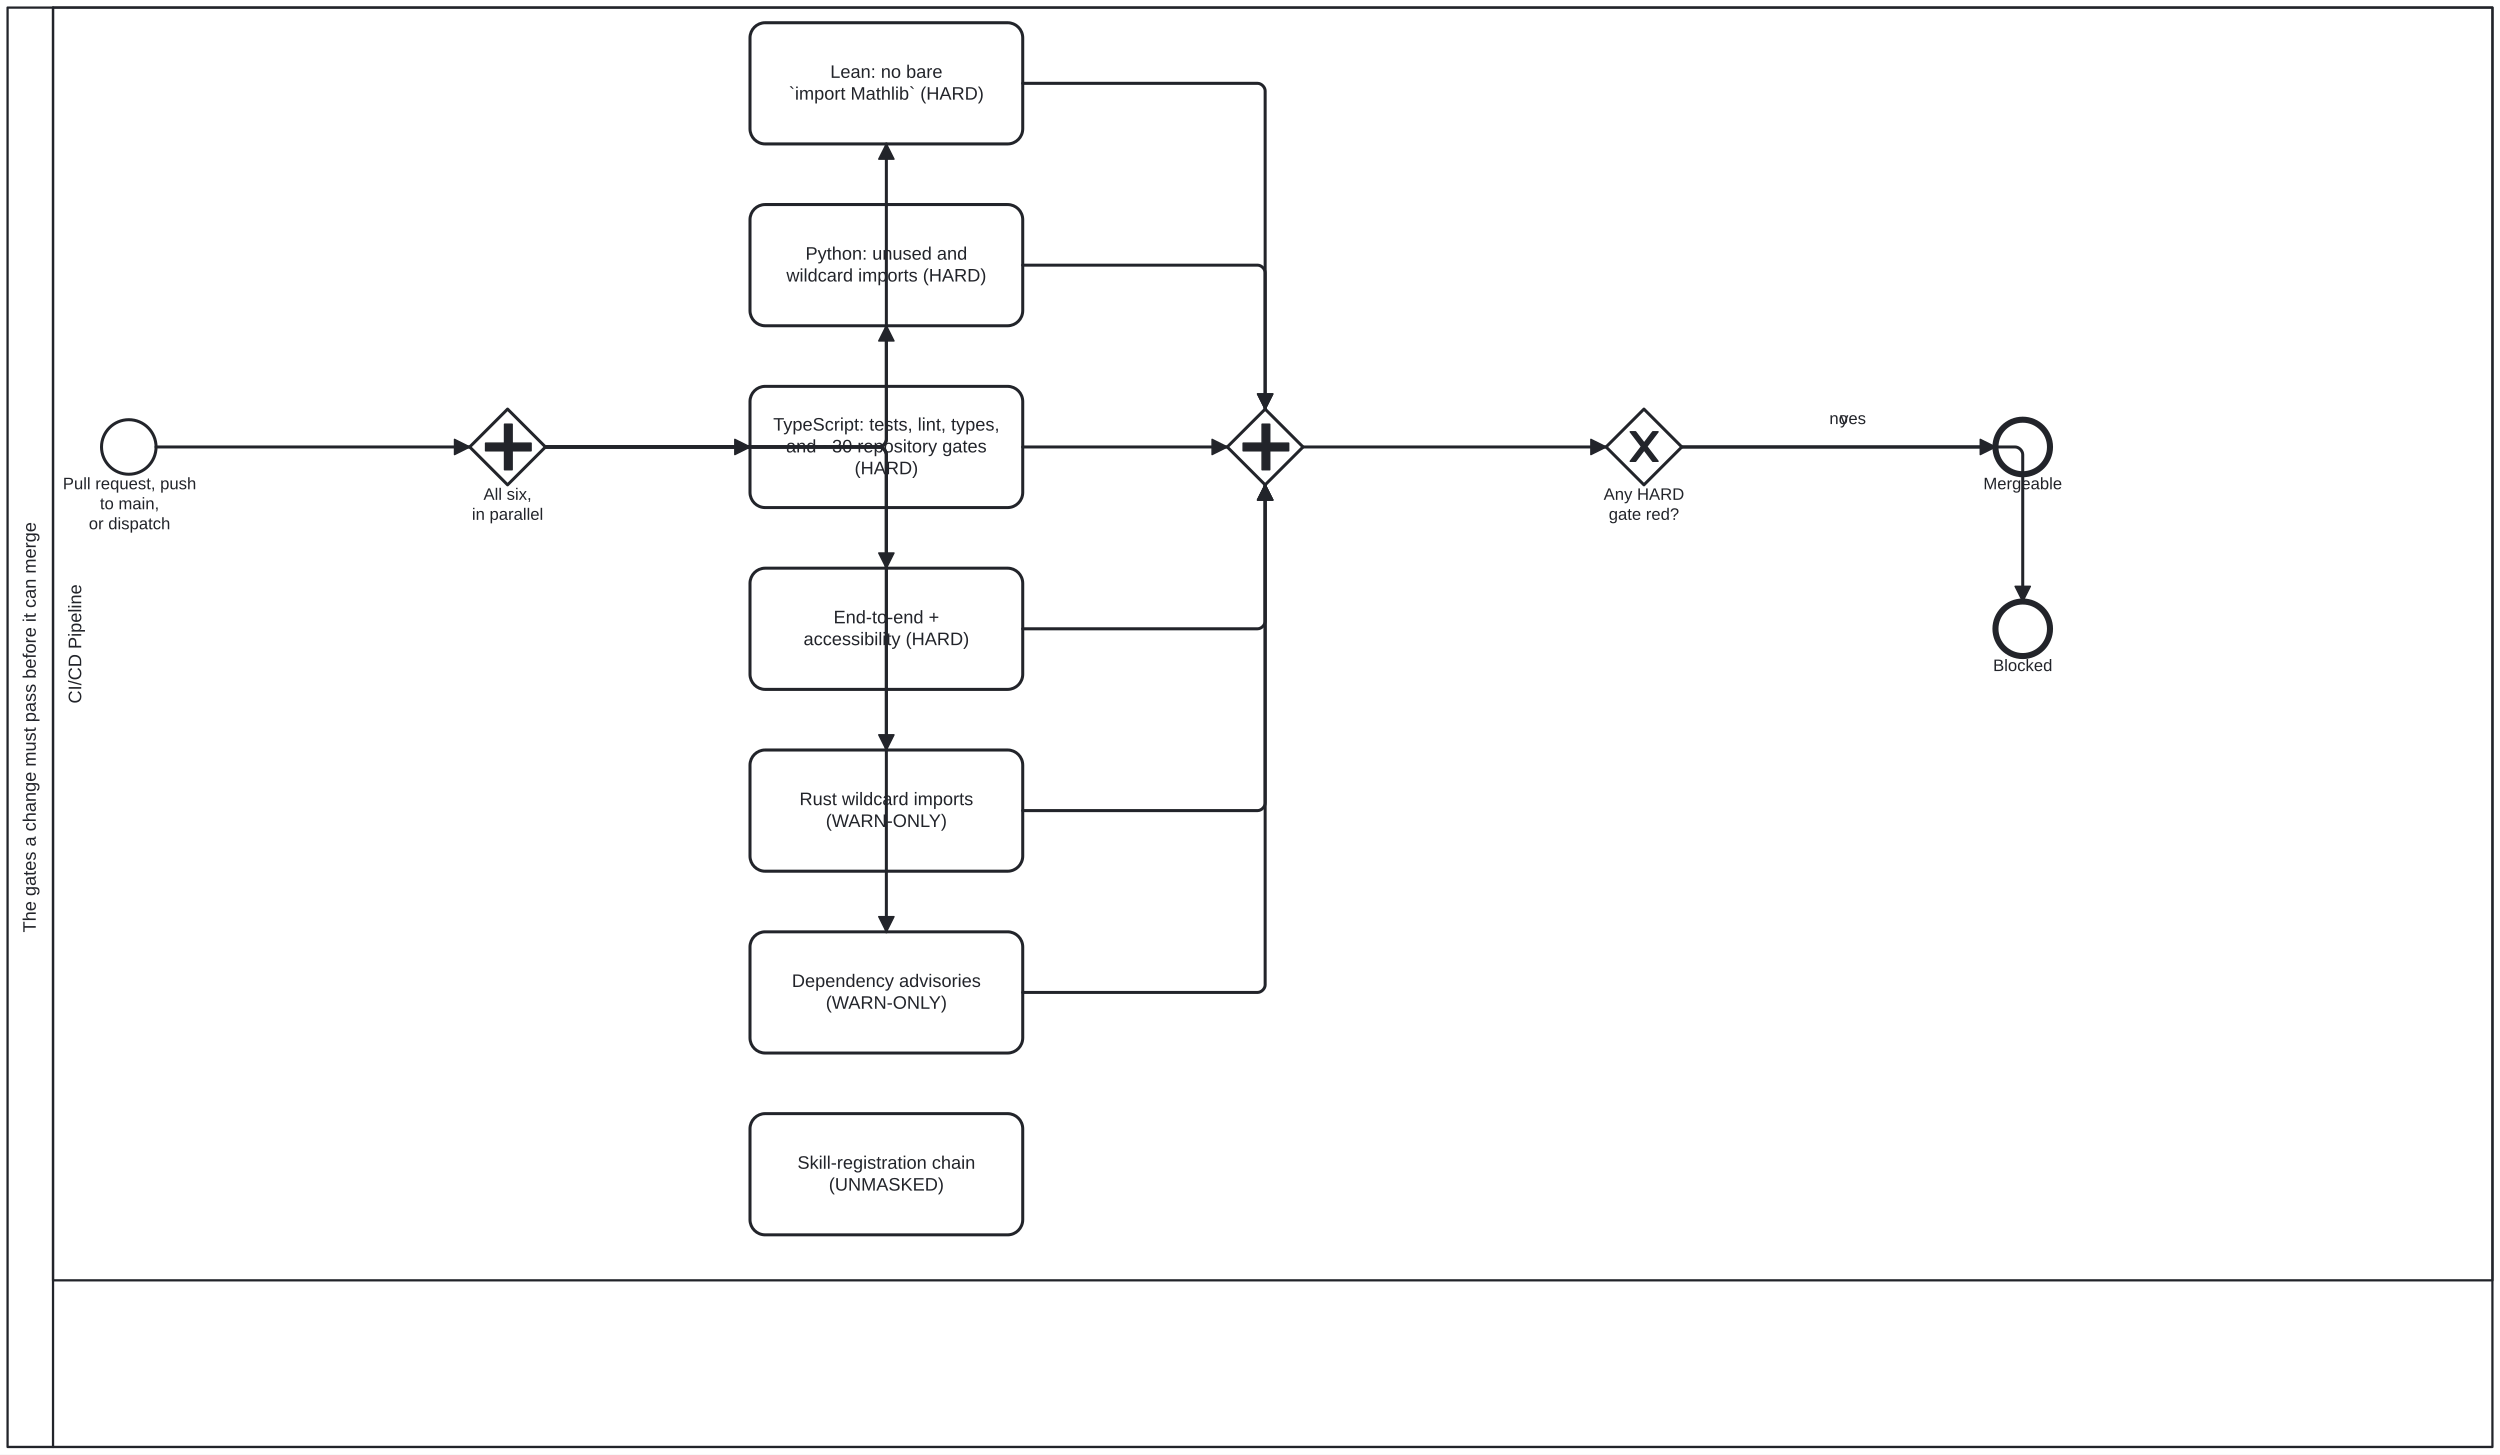
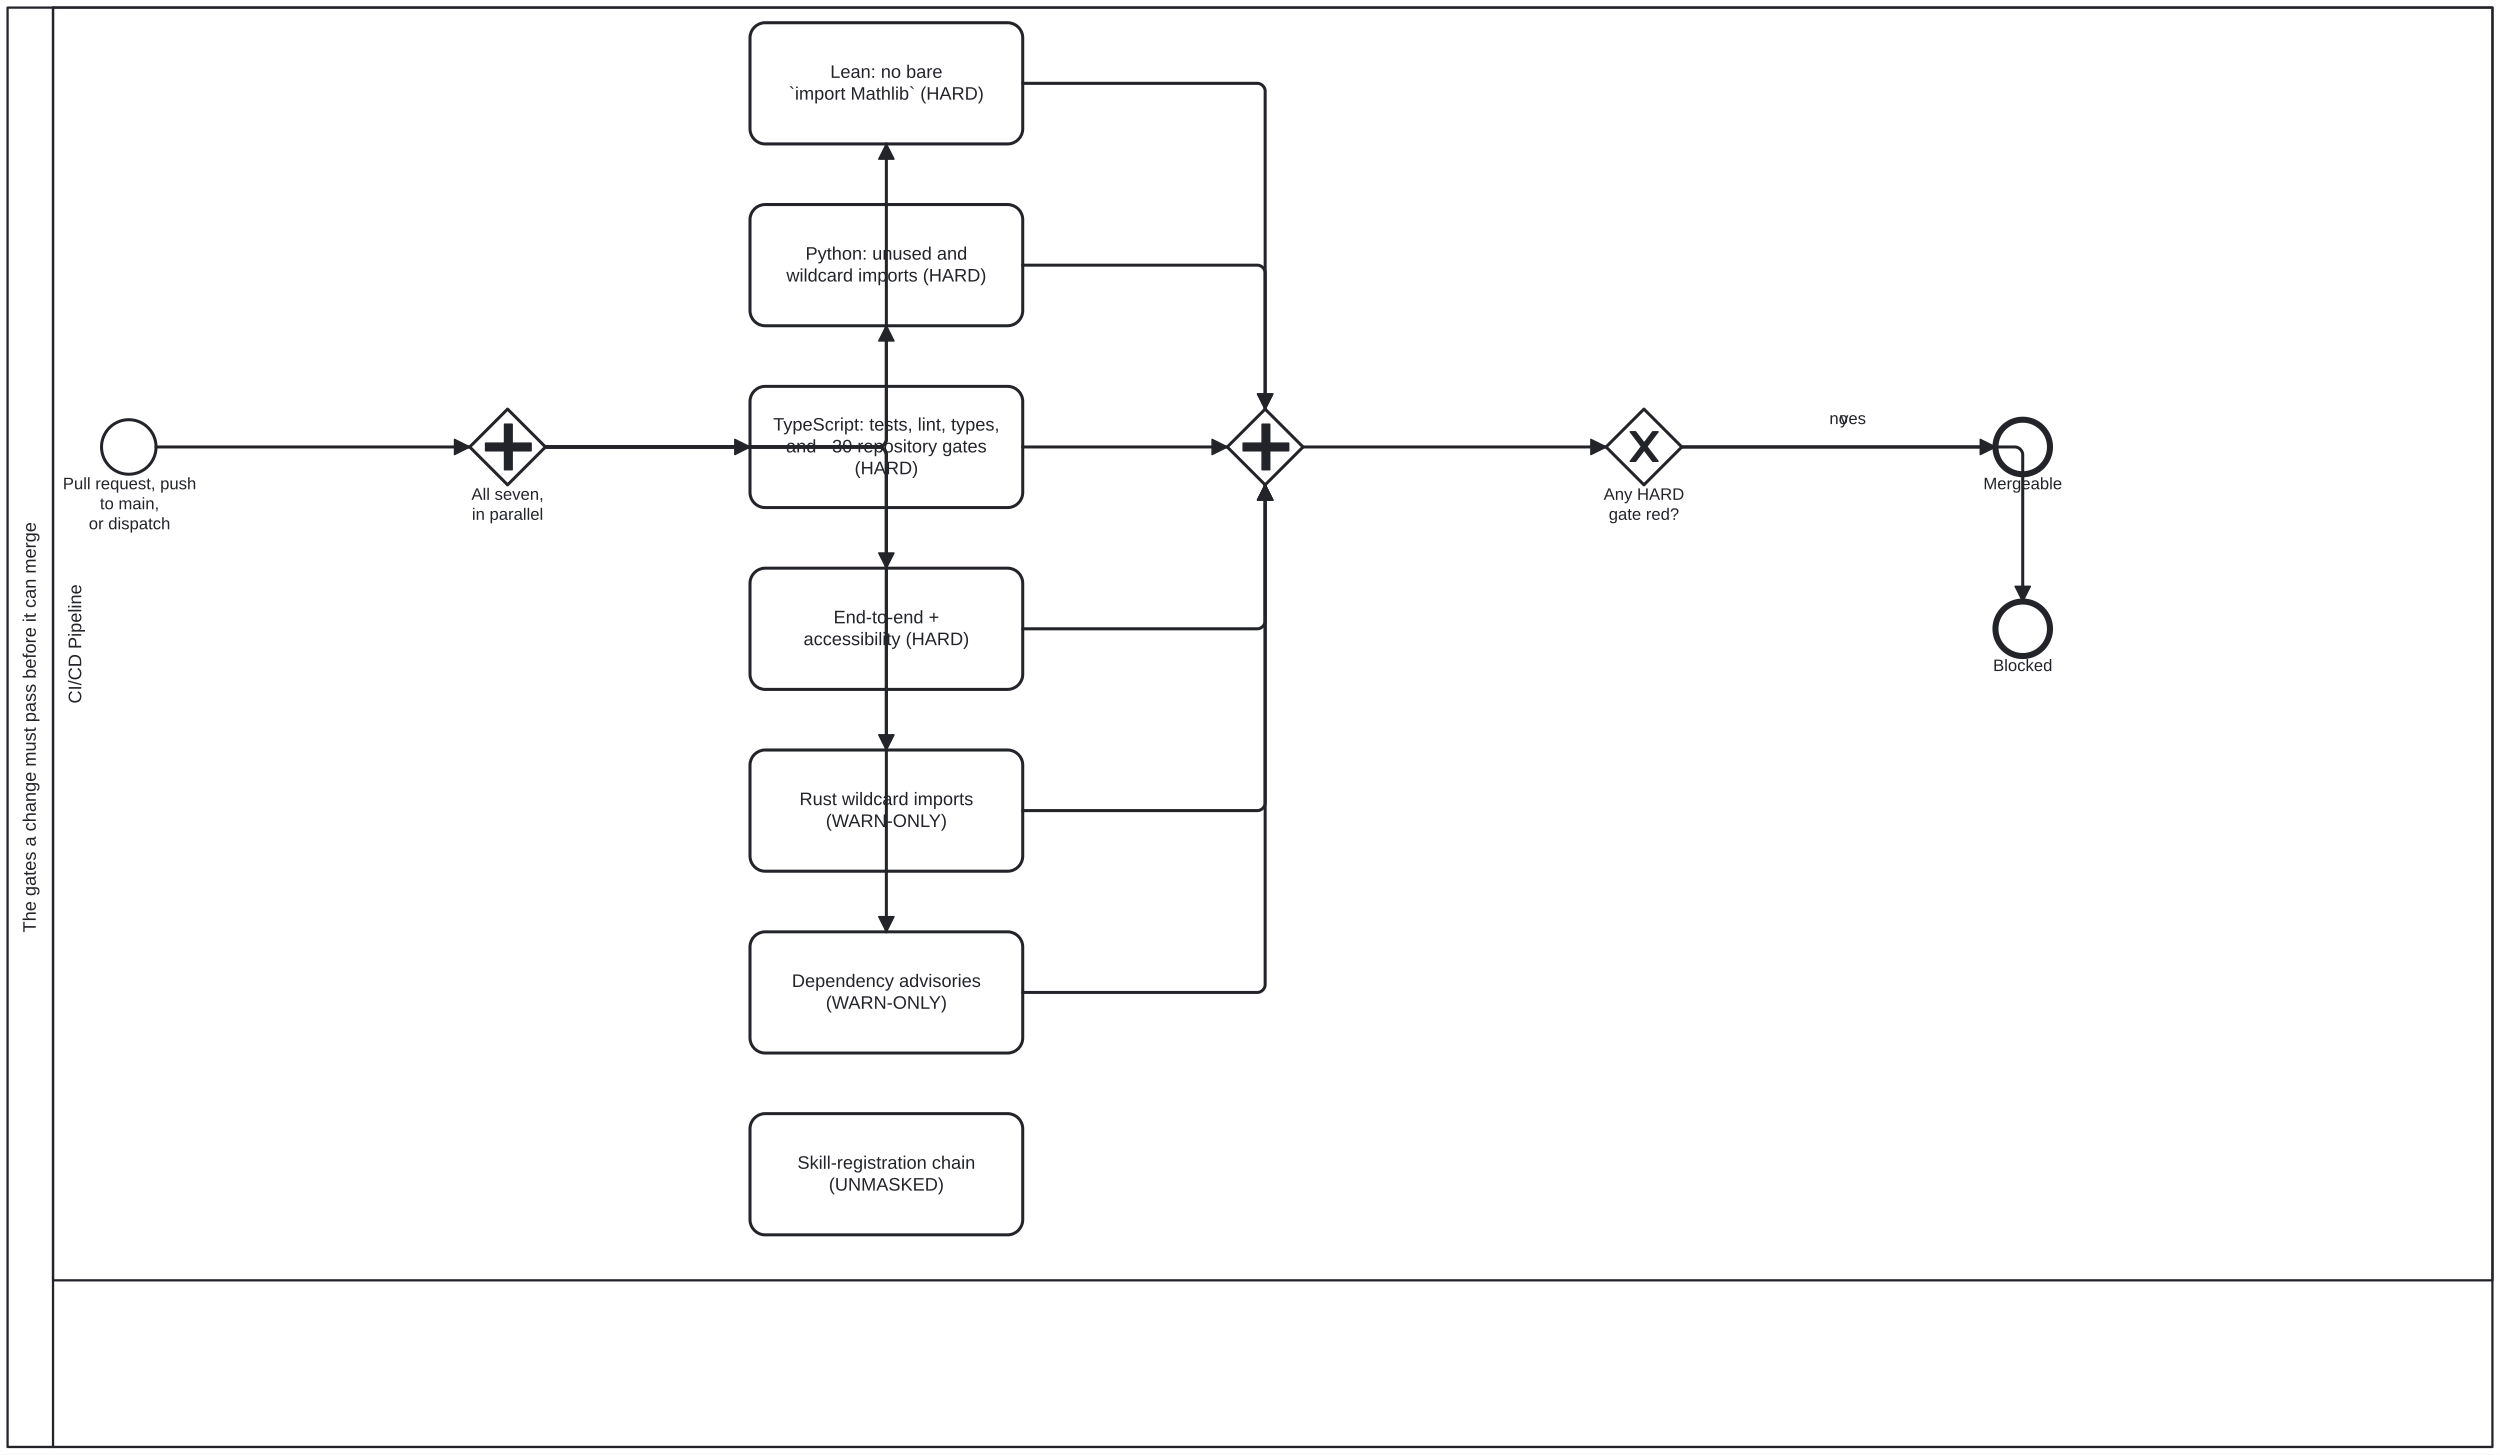
<svg xmlns="http://www.w3.org/2000/svg" width="100%" style="max-width:100%;height:auto" viewBox="55 55 1650 960" version="1.1">
  <rect x="55" y="55" width="1650" height="960" fill="#ffffff" />
  <g class="djs-group">
    <g class="djs-element djs-shape" data-element-id="Participant_Process_CodeQualityGates" style="display: block;" transform="matrix(1 0 0 1 60 60)">
      <g class="djs-visual">
        <rect x="0" y="0" width="1640" height="950" rx="0" ry="0" style="stroke-linecap: round; stroke-linejoin: round; stroke: rgb(34, 36, 42); stroke-width: 1.5px; fill: white; fill-opacity: 0.95;" />
        <path style="fill: none; stroke-linecap: round; stroke-linejoin: round; stroke: rgb(34, 36, 42); stroke-width: 1.5px;" d="M30,0L30,950" />
        <text lineHeight="1.2" class="djs-label" style="font-family: Arial, sans-serif; font-size: 12px; font-weight: normal; fill: rgb(34, 36, 42);" transform="matrix(-1.83697e-16 -1 1 -1.83697e-16 0 950)">
          <tspan x="339.59" y="18.6">The gates a change must pass before it can merge</tspan>
        </text>
      </g>
      <rect class="djs-hit djs-hit-all" x="0" y="0" width="1640" height="950" style="fill: none; stroke-opacity: 0; stroke: white; stroke-width: 15px;" />
    </g>
    <g class="djs-children">
      <g class="djs-group">
        <g class="djs-element djs-shape" data-element-id="Lane_Ci" style="display: block;" transform="matrix(1 0 0 1 90 60)">
          <g class="djs-visual">
            <rect x="0" y="0" width="1610" height="840" rx="0" ry="0" style="stroke-linecap: round; stroke-linejoin: round; stroke: rgb(34, 36, 42); stroke-width: 1.5px; fill: white; fill-opacity: 0.25;" />
            <text lineHeight="1.2" class="djs-label" style="font-family: Arial, sans-serif; font-size: 12px; font-weight: normal; fill: rgb(34, 36, 42);" transform="matrix(-1.83697e-16 -1 1 -1.83697e-16 0 840)">
              <tspan x="380.651" y="18.6">CI/CD Pipeline</tspan>
            </text>
          </g>
          <rect class="djs-hit djs-hit-all" x="0" y="0" width="1610" height="840" style="fill: none; stroke-opacity: 0; stroke: white; stroke-width: 15px;" />
        </g>
      </g>
      <g class="djs-group">
        <g class="djs-element djs-shape" data-element-id="Start_Change" style="display: block;" transform="matrix(1 0 0 1 122 332)">
          <g class="djs-visual">
            <circle cx="18" cy="18" r="18" style="stroke-linecap: round; stroke-linejoin: round; stroke: rgb(34, 36, 42); stroke-width: 2px; fill: white; fill-opacity: 0.95;" />
          </g>
          <rect class="djs-hit djs-hit-all" x="0" y="0" width="36" height="36" style="fill: none; stroke-opacity: 0; stroke: white; stroke-width: 15px;" />
        </g>
      </g>
      <g class="djs-group">
        <g class="djs-element djs-shape" data-element-id="Start_Change_label" style="display: block;" transform="matrix(1 0 0 1 96 368)">
          <g class="djs-visual">
            <text lineHeight="1.2" class="djs-label" style="font-family: Arial, sans-serif; font-size: 11px; font-weight: normal; fill: rgb(34, 36, 42);">
              <tspan x="0.473" y="9.9">Pull request, push</tspan>
              <tspan x="24.936" y="23.1">to main,</tspan>
              <tspan x="17.596" y="36.3">or dispatch</tspan>
            </text>
          </g>
          <rect class="djs-hit djs-hit-all" x="0" y="0" width="89" height="40" style="fill: none; stroke-opacity: 0; stroke: white; stroke-width: 15px;" />
        </g>
      </g>
      <g class="djs-group">
        <g class="djs-element djs-shape" data-element-id="GW_Fork" style="display: block;" transform="matrix(1 0 0 1 365 325)">
          <g class="djs-visual">
            <polygon points="25,0 50,25 25,50 0,25" style="stroke-linecap: round; stroke-linejoin: round; stroke: rgb(34, 36, 42); stroke-width: 2px; fill: white; fill-opacity: 0.95;" />
            <path d="m 23,10 0,12.5 -12.5,0 0,5 12.5,0 0,12.5 5,0 0,-12.5 12.5,0 0,-5 -12.5,0 0,-12.5 -5,0 z" style="fill: rgb(34, 36, 42); stroke-linecap: round; stroke-linejoin: round; stroke: rgb(34, 36, 42); stroke-width: 1px;" />
          </g>
          <rect class="djs-hit djs-hit-all" x="0" y="0" width="50" height="50" style="fill: none; stroke-opacity: 0; stroke: white; stroke-width: 15px;" />
        </g>
      </g>
      <g class="djs-group">
        <g class="djs-element djs-shape" data-element-id="GW_Fork_label" style="display: block;" transform="matrix(1 0 0 1 366 375)">
          <g class="djs-visual">
            <text lineHeight="1.2" class="djs-label" style="font-family: Arial, sans-serif; font-size: 11px; font-weight: normal; fill: rgb(34, 36, 42);">
-               <tspan x="8.11" y="9.9">All six,</tspan>
+               <tspan x="0.155" y="9.9">All seven,</tspan>
              <tspan x="0.458" y="23.1">in parallel</tspan>
            </text>
          </g>
          <rect class="djs-hit djs-hit-all" x="0" y="0" width="48" height="27" style="fill: none; stroke-opacity: 0; stroke: white; stroke-width: 15px;" />
        </g>
      </g>
      <g class="djs-group">
        <g class="djs-element djs-shape" data-element-id="Task_Lean" style="display: block;" transform="matrix(1 0 0 1 550 70)">
          <g class="djs-visual">
            <rect x="0" y="0" width="180" height="80" rx="10" ry="10" style="stroke-linecap: round; stroke-linejoin: round; stroke: rgb(34, 36, 42); stroke-width: 2px; fill: white; fill-opacity: 0.95;" />
            <text lineHeight="1.2" class="djs-label" style="font-family: Arial, sans-serif; font-size: 12px; font-weight: normal; fill: rgb(34, 36, 42);">
              <tspan x="52.969" y="36.4">Lean: no bare</tspan>
              <tspan x="25.661" y="50.8">`import Mathlib` (HARD)</tspan>
            </text>
          </g>
          <rect class="djs-hit djs-hit-all" x="0" y="0" width="180" height="80" style="fill: none; stroke-opacity: 0; stroke: white; stroke-width: 15px;" />
        </g>
      </g>
      <g class="djs-group">
        <g class="djs-element djs-shape" data-element-id="Task_Python" style="display: block;" transform="matrix(1 0 0 1 550 190)">
          <g class="djs-visual">
            <rect x="0" y="0" width="180" height="80" rx="10" ry="10" style="stroke-linecap: round; stroke-linejoin: round; stroke: rgb(34, 36, 42); stroke-width: 2px; fill: white; fill-opacity: 0.95;" />
            <text lineHeight="1.2" class="djs-label" style="font-family: Arial, sans-serif; font-size: 12px; font-weight: normal; fill: rgb(34, 36, 42);">
              <tspan x="36.624" y="36.4">Python: unused and</tspan>
              <tspan x="23.991" y="50.8">wildcard imports (HARD)</tspan>
            </text>
          </g>
          <rect class="djs-hit djs-hit-all" x="0" y="0" width="180" height="80" style="fill: none; stroke-opacity: 0; stroke: white; stroke-width: 15px;" />
        </g>
      </g>
      <g class="djs-group">
        <g class="djs-element djs-shape" data-element-id="Task_TypeScript" style="display: block;" transform="matrix(1 0 0 1 550 310)">
          <g class="djs-visual">
            <rect x="0" y="0" width="180" height="80" rx="10" ry="10" style="stroke-linecap: round; stroke-linejoin: round; stroke: rgb(34, 36, 42); stroke-width: 2px; fill: white; fill-opacity: 0.95;" />
            <text lineHeight="1.2" class="djs-label" style="font-family: Arial, sans-serif; font-size: 12px; font-weight: normal; fill: rgb(34, 36, 42);">
              <tspan x="15.305" y="29.2">TypeScript: tests, lint, types,</tspan>
              <tspan x="23.789" y="43.6">and ~30 repository gates </tspan>
              <tspan x="69.003" y="58">(HARD)</tspan>
            </text>
          </g>
          <rect class="djs-hit djs-hit-all" x="0" y="0" width="180" height="80" style="fill: none; stroke-opacity: 0; stroke: white; stroke-width: 15px;" />
        </g>
      </g>
      <g class="djs-group">
        <g class="djs-element djs-shape" data-element-id="Task_E2E" style="display: block;" transform="matrix(1 0 0 1 550 430)">
          <g class="djs-visual">
            <rect x="0" y="0" width="180" height="80" rx="10" ry="10" style="stroke-linecap: round; stroke-linejoin: round; stroke: rgb(34, 36, 42); stroke-width: 2px; fill: white; fill-opacity: 0.95;" />
            <text lineHeight="1.2" class="djs-label" style="font-family: Arial, sans-serif; font-size: 12px; font-weight: normal; fill: rgb(34, 36, 42);">
              <tspan x="55.143" y="36.4">End-to-end +</tspan>
              <tspan x="35.326" y="50.8">accessibility (HARD)</tspan>
            </text>
          </g>
          <rect class="djs-hit djs-hit-all" x="0" y="0" width="180" height="80" style="fill: none; stroke-opacity: 0; stroke: white; stroke-width: 15px;" />
        </g>
      </g>
      <g class="djs-group">
        <g class="djs-element djs-shape" data-element-id="Task_Rust" style="display: block;" transform="matrix(1 0 0 1 550 550)">
          <g class="djs-visual">
            <rect x="0" y="0" width="180" height="80" rx="10" ry="10" style="stroke-linecap: round; stroke-linejoin: round; stroke: rgb(34, 36, 42); stroke-width: 2px; fill: white; fill-opacity: 0.95;" />
            <text lineHeight="1.2" class="djs-label" style="font-family: Arial, sans-serif; font-size: 12px; font-weight: normal; fill: rgb(34, 36, 42);">
              <tspan x="32.651" y="36.4">Rust wildcard imports</tspan>
              <tspan x="50.004" y="50.8">(WARN-ONLY)</tspan>
            </text>
          </g>
          <rect class="djs-hit djs-hit-all" x="0" y="0" width="180" height="80" style="fill: none; stroke-opacity: 0; stroke: white; stroke-width: 15px;" />
        </g>
      </g>
      <g class="djs-group">
        <g class="djs-element djs-shape" data-element-id="Task_Advisories" style="display: block;" transform="matrix(1 0 0 1 550 670)">
          <g class="djs-visual">
            <rect x="0" y="0" width="180" height="80" rx="10" ry="10" style="stroke-linecap: round; stroke-linejoin: round; stroke: rgb(34, 36, 42); stroke-width: 2px; fill: white; fill-opacity: 0.95;" />
            <text lineHeight="1.2" class="djs-label" style="font-family: Arial, sans-serif; font-size: 12px; font-weight: normal; fill: rgb(34, 36, 42);">
              <tspan x="27.63" y="36.4">Dependency advisories</tspan>
              <tspan x="50.004" y="50.8">(WARN-ONLY)</tspan>
            </text>
          </g>
          <rect class="djs-hit djs-hit-all" x="0" y="0" width="180" height="80" style="fill: none; stroke-opacity: 0; stroke: white; stroke-width: 15px;" />
        </g>
      </g>
      <g class="djs-group">
        <g class="djs-element djs-shape" data-element-id="Task_SkillChain" style="display: block;" transform="matrix(1 0 0 1 550 790)">
          <g class="djs-visual">
            <rect x="0" y="0" width="180" height="80" rx="10" ry="10" style="stroke-linecap: round; stroke-linejoin: round; stroke: rgb(34, 36, 42); stroke-width: 2px; fill: white; fill-opacity: 0.95;" />
            <text lineHeight="1.2" class="djs-label" style="font-family: Arial, sans-serif; font-size: 12px; font-weight: normal; fill: rgb(34, 36, 42);">
              <tspan x="31.31" y="36.4">Skill-registration chain</tspan>
              <tspan x="51.999" y="50.8">(UNMASKED)</tspan>
            </text>
          </g>
          <rect class="djs-hit djs-hit-all" x="0" y="0" width="180" height="80" style="fill: none; stroke-opacity: 0; stroke: white; stroke-width: 15px;" />
        </g>
      </g>
      <g class="djs-group">
        <g class="djs-element djs-shape" data-element-id="GW_Join" style="display: block;" transform="matrix(1 0 0 1 865 325)">
          <g class="djs-visual">
            <polygon points="25,0 50,25 25,50 0,25" style="stroke-linecap: round; stroke-linejoin: round; stroke: rgb(34, 36, 42); stroke-width: 2px; fill: white; fill-opacity: 0.95;" />
            <path d="m 23,10 0,12.5 -12.5,0 0,5 12.5,0 0,12.5 5,0 0,-12.5 12.5,0 0,-5 -12.5,0 0,-12.5 -5,0 z" style="fill: rgb(34, 36, 42); stroke-linecap: round; stroke-linejoin: round; stroke: rgb(34, 36, 42); stroke-width: 1px;" />
          </g>
          <rect class="djs-hit djs-hit-all" x="0" y="0" width="50" height="50" style="fill: none; stroke-opacity: 0; stroke: white; stroke-width: 15px;" />
        </g>
      </g>
      <g class="djs-group">
        <g class="djs-element djs-shape" data-element-id="GW_Hard" style="display: block;" transform="matrix(1 0 0 1 1115 325)">
          <g class="djs-visual">
            <polygon points="25,0 50,25 25,50 0,25" style="stroke-linecap: round; stroke-linejoin: round; stroke: rgb(34, 36, 42); stroke-width: 2px; fill: white; fill-opacity: 0.95;" />
            <path d="m 16,15 7.429,9.714 -7.429,9.714 3.429,0 5.714,-7.464 5.714,7.464 3.429,0 -7.429,-9.714 7.429,-9.714 -3.429,0 -5.714,7.464 -5.714,-7.464 -3.429,0 z" style="fill: rgb(34, 36, 42); stroke-linecap: round; stroke-linejoin: round; stroke: rgb(34, 36, 42); stroke-width: 1px;" />
          </g>
          <rect class="djs-hit djs-hit-all" x="0" y="0" width="50" height="50" style="fill: none; stroke-opacity: 0; stroke: white; stroke-width: 15px;" />
        </g>
      </g>
      <g class="djs-group">
        <g class="djs-element djs-shape" data-element-id="GW_Hard_label" style="display: block;" transform="matrix(1 0 0 1 1113 375)">
          <g class="djs-visual">
            <text lineHeight="1.2" class="djs-label" style="font-family: Arial, sans-serif; font-size: 11px; font-weight: normal; fill: rgb(34, 36, 42);">
              <tspan x="0.41" y="9.9">Any HARD</tspan>
              <tspan x="3.759" y="23.1">gate red?</tspan>
            </text>
          </g>
          <rect class="djs-hit djs-hit-all" x="0" y="0" width="54" height="27" style="fill: none; stroke-opacity: 0; stroke: white; stroke-width: 15px;" />
        </g>
      </g>
      <g class="djs-group">
        <g class="djs-element djs-shape" data-element-id="End_Pass" style="display: block;" transform="matrix(1 0 0 1 1372 332)">
          <g class="djs-visual">
            <circle cx="18" cy="18" r="18" style="stroke-linecap: round; stroke-linejoin: round; stroke: rgb(34, 36, 42); stroke-width: 4px; fill: white; fill-opacity: 0.95;" />
          </g>
          <rect class="djs-hit djs-hit-all" x="0" y="0" width="36" height="36" style="fill: none; stroke-opacity: 0; stroke: white; stroke-width: 15px;" />
        </g>
      </g>
      <g class="djs-group">
        <g class="djs-element djs-shape" data-element-id="End_Pass_label" style="display: block;" transform="matrix(1 0 0 1 1364 368)">
          <g class="djs-visual">
            <text lineHeight="1.2" class="djs-label" style="font-family: Arial, sans-serif; font-size: 11px; font-weight: normal; fill: rgb(34, 36, 42);">
              <tspan x="0.012" y="9.9">Mergeable</tspan>
            </text>
          </g>
          <rect class="djs-hit djs-hit-all" x="0" y="0" width="52" height="14" style="fill: none; stroke-opacity: 0; stroke: white; stroke-width: 15px;" />
        </g>
      </g>
      <g class="djs-group">
        <g class="djs-element djs-shape" data-element-id="End_Fail" style="display: block;" transform="matrix(1 0 0 1 1372 452)">
          <g class="djs-visual">
            <circle cx="18" cy="18" r="18" style="stroke-linecap: round; stroke-linejoin: round; stroke: rgb(34, 36, 42); stroke-width: 4px; fill: white; fill-opacity: 0.95;" />
          </g>
          <rect class="djs-hit djs-hit-all" x="0" y="0" width="36" height="36" style="fill: none; stroke-opacity: 0; stroke: white; stroke-width: 15px;" />
        </g>
      </g>
      <g class="djs-group">
        <g class="djs-element djs-shape" data-element-id="End_Fail_label" style="display: block;" transform="matrix(1 0 0 1 1370 488)">
          <g class="djs-visual">
            <text lineHeight="1.2" class="djs-label" style="font-family: Arial, sans-serif; font-size: 11px; font-weight: normal; fill: rgb(34, 36, 42);">
              <tspan x="0.433" y="9.9">Blocked</tspan>
            </text>
          </g>
          <rect class="djs-hit djs-hit-all" x="0" y="0" width="40" height="14" style="fill: none; stroke-opacity: 0; stroke: white; stroke-width: 15px;" />
        </g>
      </g>
      <g class="djs-group">
        <g class="djs-element djs-connection" data-element-id="Flow_0" style="display: block;">
          <g class="djs-visual">
            <defs>
              <marker id="folio-marker-1" viewBox="0 0 20 20" refX="11" refY="10" markerWidth="10" markerHeight="10" orient="auto">
                <path d="M 1 5 L 11 10 L 1 15 Z" style="stroke-linecap: round; stroke-linejoin: round; stroke: rgb(34, 36, 42); stroke-width: 1px; fill: rgb(34, 36, 42);" />
              </marker>
            </defs>
            <path data-corner-radius="5" style="fill: none; stroke-linecap: round; stroke-linejoin: round; stroke: rgb(34, 36, 42); stroke-width: 2px; marker-end: url('#folio-marker-1');" d="M158,350L365,350" />
          </g>
          <path d="M158,350L365,350" class="djs-hit djs-hit-stroke" style="fill: none; stroke-opacity: 0; stroke: white; stroke-width: 15px;" />
        </g>
      </g>
      <g class="djs-group">
        <g class="djs-element djs-connection" data-element-id="Flow_1" style="display: block;">
          <g class="djs-visual">
            <defs>
              <marker id="folio-marker-2" viewBox="0 0 20 20" refX="11" refY="10" markerWidth="10" markerHeight="10" orient="auto">
                <path d="M 1 5 L 11 10 L 1 15 Z" style="stroke-linecap: round; stroke-linejoin: round; stroke: rgb(34, 36, 42); stroke-width: 1px; fill: rgb(34, 36, 42);" />
              </marker>
            </defs>
            <path data-corner-radius="5" style="fill: none; stroke-linecap: round; stroke-linejoin: round; stroke: rgb(34, 36, 42); stroke-width: 2px; marker-end: url('#folio-marker-2');" d="M415,350L635,350C637.5,350,640,347.5,640,345L640,150" />
          </g>
          <path d="M415,350L640,350L640,150" class="djs-hit djs-hit-stroke" style="fill: none; stroke-opacity: 0; stroke: white; stroke-width: 15px;" />
        </g>
      </g>
      <g class="djs-group">
        <g class="djs-element djs-connection" data-element-id="Flow_2" style="display: block;">
          <g class="djs-visual">
            <defs>
              <marker id="folio-marker-3" viewBox="0 0 20 20" refX="11" refY="10" markerWidth="10" markerHeight="10" orient="auto">
                <path d="M 1 5 L 11 10 L 1 15 Z" style="stroke-linecap: round; stroke-linejoin: round; stroke: rgb(34, 36, 42); stroke-width: 1px; fill: rgb(34, 36, 42);" />
              </marker>
            </defs>
            <path data-corner-radius="5" style="fill: none; stroke-linecap: round; stroke-linejoin: round; stroke: rgb(34, 36, 42); stroke-width: 2px; marker-end: url('#folio-marker-3');" d="M415,350L635,350C637.5,350,640,347.5,640,345L640,270" />
          </g>
          <path d="M415,350L640,350L640,270" class="djs-hit djs-hit-stroke" style="fill: none; stroke-opacity: 0; stroke: white; stroke-width: 15px;" />
        </g>
      </g>
      <g class="djs-group">
        <g class="djs-element djs-connection" data-element-id="Flow_3" style="display: block;">
          <g class="djs-visual">
            <defs>
              <marker id="folio-marker-4" viewBox="0 0 20 20" refX="11" refY="10" markerWidth="10" markerHeight="10" orient="auto">
                <path d="M 1 5 L 11 10 L 1 15 Z" style="stroke-linecap: round; stroke-linejoin: round; stroke: rgb(34, 36, 42); stroke-width: 1px; fill: rgb(34, 36, 42);" />
              </marker>
            </defs>
            <path data-corner-radius="5" style="fill: none; stroke-linecap: round; stroke-linejoin: round; stroke: rgb(34, 36, 42); stroke-width: 2px; marker-end: url('#folio-marker-4');" d="M415,350L550,350" />
          </g>
          <path d="M415,350L550,350" class="djs-hit djs-hit-stroke" style="fill: none; stroke-opacity: 0; stroke: white; stroke-width: 15px;" />
        </g>
      </g>
      <g class="djs-group">
        <g class="djs-element djs-connection" data-element-id="Flow_4" style="display: block;">
          <g class="djs-visual">
            <defs>
              <marker id="folio-marker-5" viewBox="0 0 20 20" refX="11" refY="10" markerWidth="10" markerHeight="10" orient="auto">
                <path d="M 1 5 L 11 10 L 1 15 Z" style="stroke-linecap: round; stroke-linejoin: round; stroke: rgb(34, 36, 42); stroke-width: 1px; fill: rgb(34, 36, 42);" />
              </marker>
            </defs>
            <path data-corner-radius="5" style="fill: none; stroke-linecap: round; stroke-linejoin: round; stroke: rgb(34, 36, 42); stroke-width: 2px; marker-end: url('#folio-marker-5');" d="M415,350L635,350C637.5,350,640,352.5,640,355L640,430" />
          </g>
          <path d="M415,350L640,350L640,430" class="djs-hit djs-hit-stroke" style="fill: none; stroke-opacity: 0; stroke: white; stroke-width: 15px;" />
        </g>
      </g>
      <g class="djs-group">
        <g class="djs-element djs-connection" data-element-id="Flow_5" style="display: block;">
          <g class="djs-visual">
            <defs>
              <marker id="folio-marker-6" viewBox="0 0 20 20" refX="11" refY="10" markerWidth="10" markerHeight="10" orient="auto">
                <path d="M 1 5 L 11 10 L 1 15 Z" style="stroke-linecap: round; stroke-linejoin: round; stroke: rgb(34, 36, 42); stroke-width: 1px; fill: rgb(34, 36, 42);" />
              </marker>
            </defs>
            <path data-corner-radius="5" style="fill: none; stroke-linecap: round; stroke-linejoin: round; stroke: rgb(34, 36, 42); stroke-width: 2px; marker-end: url('#folio-marker-6');" d="M415,350L635,350C637.5,350,640,352.5,640,355L640,550" />
          </g>
          <path d="M415,350L640,350L640,550" class="djs-hit djs-hit-stroke" style="fill: none; stroke-opacity: 0; stroke: white; stroke-width: 15px;" />
        </g>
      </g>
      <g class="djs-group">
        <g class="djs-element djs-connection" data-element-id="Flow_6" style="display: block;">
          <g class="djs-visual">
            <defs>
              <marker id="folio-marker-7" viewBox="0 0 20 20" refX="11" refY="10" markerWidth="10" markerHeight="10" orient="auto">
                <path d="M 1 5 L 11 10 L 1 15 Z" style="stroke-linecap: round; stroke-linejoin: round; stroke: rgb(34, 36, 42); stroke-width: 1px; fill: rgb(34, 36, 42);" />
              </marker>
            </defs>
            <path data-corner-radius="5" style="fill: none; stroke-linecap: round; stroke-linejoin: round; stroke: rgb(34, 36, 42); stroke-width: 2px; marker-end: url('#folio-marker-7');" d="M730,110L885,110C887.5,110,890,112.5,890,115L890,325" />
          </g>
          <path d="M730,110L890,110L890,325" class="djs-hit djs-hit-stroke" style="fill: none; stroke-opacity: 0; stroke: white; stroke-width: 15px;" />
        </g>
      </g>
      <g class="djs-group">
        <g class="djs-element djs-connection" data-element-id="Flow_7" style="display: block;">
          <g class="djs-visual">
            <defs>
              <marker id="folio-marker-8" viewBox="0 0 20 20" refX="11" refY="10" markerWidth="10" markerHeight="10" orient="auto">
                <path d="M 1 5 L 11 10 L 1 15 Z" style="stroke-linecap: round; stroke-linejoin: round; stroke: rgb(34, 36, 42); stroke-width: 1px; fill: rgb(34, 36, 42);" />
              </marker>
            </defs>
            <path data-corner-radius="5" style="fill: none; stroke-linecap: round; stroke-linejoin: round; stroke: rgb(34, 36, 42); stroke-width: 2px; marker-end: url('#folio-marker-8');" d="M730,230L885,230C887.5,230,890,232.5,890,235L890,325" />
          </g>
          <path d="M730,230L890,230L890,325" class="djs-hit djs-hit-stroke" style="fill: none; stroke-opacity: 0; stroke: white; stroke-width: 15px;" />
        </g>
      </g>
      <g class="djs-group">
        <g class="djs-element djs-connection" data-element-id="Flow_8" style="display: block;">
          <g class="djs-visual">
            <defs>
              <marker id="folio-marker-9" viewBox="0 0 20 20" refX="11" refY="10" markerWidth="10" markerHeight="10" orient="auto">
                <path d="M 1 5 L 11 10 L 1 15 Z" style="stroke-linecap: round; stroke-linejoin: round; stroke: rgb(34, 36, 42); stroke-width: 1px; fill: rgb(34, 36, 42);" />
              </marker>
            </defs>
            <path data-corner-radius="5" style="fill: none; stroke-linecap: round; stroke-linejoin: round; stroke: rgb(34, 36, 42); stroke-width: 2px; marker-end: url('#folio-marker-9');" d="M730,350L865,350" />
          </g>
          <path d="M730,350L865,350" class="djs-hit djs-hit-stroke" style="fill: none; stroke-opacity: 0; stroke: white; stroke-width: 15px;" />
        </g>
      </g>
      <g class="djs-group">
        <g class="djs-element djs-connection" data-element-id="Flow_9" style="display: block;">
          <g class="djs-visual">
            <defs>
              <marker id="folio-marker-10" viewBox="0 0 20 20" refX="11" refY="10" markerWidth="10" markerHeight="10" orient="auto">
                <path d="M 1 5 L 11 10 L 1 15 Z" style="stroke-linecap: round; stroke-linejoin: round; stroke: rgb(34, 36, 42); stroke-width: 1px; fill: rgb(34, 36, 42);" />
              </marker>
            </defs>
            <path data-corner-radius="5" style="fill: none; stroke-linecap: round; stroke-linejoin: round; stroke: rgb(34, 36, 42); stroke-width: 2px; marker-end: url('#folio-marker-10');" d="M730,470L885,470C887.5,470,890,467.5,890,465L890,375" />
          </g>
          <path d="M730,470L890,470L890,375" class="djs-hit djs-hit-stroke" style="fill: none; stroke-opacity: 0; stroke: white; stroke-width: 15px;" />
        </g>
      </g>
      <g class="djs-group">
        <g class="djs-element djs-connection" data-element-id="Flow_10" style="display: block;">
          <g class="djs-visual">
            <defs>
              <marker id="folio-marker-11" viewBox="0 0 20 20" refX="11" refY="10" markerWidth="10" markerHeight="10" orient="auto">
                <path d="M 1 5 L 11 10 L 1 15 Z" style="stroke-linecap: round; stroke-linejoin: round; stroke: rgb(34, 36, 42); stroke-width: 1px; fill: rgb(34, 36, 42);" />
              </marker>
            </defs>
            <path data-corner-radius="5" style="fill: none; stroke-linecap: round; stroke-linejoin: round; stroke: rgb(34, 36, 42); stroke-width: 2px; marker-end: url('#folio-marker-11');" d="M730,590L885,590C887.5,590,890,587.5,890,585L890,375" />
          </g>
          <path d="M730,590L890,590L890,375" class="djs-hit djs-hit-stroke" style="fill: none; stroke-opacity: 0; stroke: white; stroke-width: 15px;" />
        </g>
      </g>
      <g class="djs-group">
        <g class="djs-element djs-connection" data-element-id="Flow_11" style="display: block;">
          <g class="djs-visual">
            <defs>
              <marker id="folio-marker-12" viewBox="0 0 20 20" refX="11" refY="10" markerWidth="10" markerHeight="10" orient="auto">
                <path d="M 1 5 L 11 10 L 1 15 Z" style="stroke-linecap: round; stroke-linejoin: round; stroke: rgb(34, 36, 42); stroke-width: 1px; fill: rgb(34, 36, 42);" />
              </marker>
            </defs>
            <path data-corner-radius="5" style="fill: none; stroke-linecap: round; stroke-linejoin: round; stroke: rgb(34, 36, 42); stroke-width: 2px; marker-end: url('#folio-marker-12');" d="M915,350L1115,350" />
          </g>
          <path d="M915,350L1115,350" class="djs-hit djs-hit-stroke" style="fill: none; stroke-opacity: 0; stroke: white; stroke-width: 15px;" />
        </g>
      </g>
      <g class="djs-group">
        <g class="djs-element djs-connection" data-element-id="Flow_12" style="display: block;">
          <g class="djs-visual">
            <defs>
              <marker id="folio-marker-13" viewBox="0 0 20 20" refX="11" refY="10" markerWidth="10" markerHeight="10" orient="auto">
                <path d="M 1 5 L 11 10 L 1 15 Z" style="stroke-linecap: round; stroke-linejoin: round; stroke: rgb(34, 36, 42); stroke-width: 1px; fill: rgb(34, 36, 42);" />
              </marker>
            </defs>
            <path data-corner-radius="5" style="fill: none; stroke-linecap: round; stroke-linejoin: round; stroke: rgb(34, 36, 42); stroke-width: 2px; marker-end: url('#folio-marker-13');" d="M1165,350L1372,350" />
          </g>
          <path d="M1165,350L1372,350" class="djs-hit djs-hit-stroke" style="fill: none; stroke-opacity: 0; stroke: white; stroke-width: 15px;" />
        </g>
      </g>
      <g class="djs-group">
        <g class="djs-element djs-shape" data-element-id="Flow_12_label" style="display: block;" transform="matrix(1 0 0 1 1262 325)">
          <g class="djs-visual">
            <text lineHeight="1.2" class="djs-label" style="font-family: Arial, sans-serif; font-size: 11px; font-weight: normal; fill: rgb(34, 36, 42);">
              <tspan x="0.382" y="9.9">no</tspan>
            </text>
          </g>
          <rect class="djs-hit djs-hit-all" x="0" y="0" width="13" height="14" style="fill: none; stroke-opacity: 0; stroke: white; stroke-width: 15px;" />
        </g>
      </g>
      <g class="djs-group">
        <g class="djs-element djs-connection" data-element-id="Flow_13" style="display: block;">
          <g class="djs-visual">
            <defs>
              <marker id="folio-marker-14" viewBox="0 0 20 20" refX="11" refY="10" markerWidth="10" markerHeight="10" orient="auto">
                <path d="M 1 5 L 11 10 L 1 15 Z" style="stroke-linecap: round; stroke-linejoin: round; stroke: rgb(34, 36, 42); stroke-width: 1px; fill: rgb(34, 36, 42);" />
              </marker>
            </defs>
            <path data-corner-radius="5" style="fill: none; stroke-linecap: round; stroke-linejoin: round; stroke: rgb(34, 36, 42); stroke-width: 2px; marker-end: url('#folio-marker-14');" d="M1165,350L1385,350C1387.5,350,1390,352.5,1390,355L1390,452" />
          </g>
          <path d="M1165,350L1390,350L1390,452" class="djs-hit djs-hit-stroke" style="fill: none; stroke-opacity: 0; stroke: white; stroke-width: 15px;" />
        </g>
      </g>
      <g class="djs-group">
        <g class="djs-element djs-shape" data-element-id="Flow_13_label" style="display: block;" transform="matrix(1 0 0 1 1269 325)">
          <g class="djs-visual">
            <text lineHeight="1.2" class="djs-label" style="font-family: Arial, sans-serif; font-size: 11px; font-weight: normal; fill: rgb(34, 36, 42);">
              <tspan x="0.441" y="9.9">yes</tspan>
            </text>
          </g>
          <rect class="djs-hit djs-hit-all" x="0" y="0" width="18" height="14" style="fill: none; stroke-opacity: 0; stroke: white; stroke-width: 15px;" />
        </g>
      </g>
      <g class="djs-group">
        <g class="djs-element djs-connection" data-element-id="Flow_14" style="display: block;">
          <g class="djs-visual">
            <defs>
              <marker id="folio-marker-15" viewBox="0 0 20 20" refX="11" refY="10" markerWidth="10" markerHeight="10" orient="auto">
                <path d="M 1 5 L 11 10 L 1 15 Z" style="stroke-linecap: round; stroke-linejoin: round; stroke: rgb(34, 36, 42); stroke-width: 1px; fill: rgb(34, 36, 42);" />
              </marker>
            </defs>
            <path data-corner-radius="5" style="fill: none; stroke-linecap: round; stroke-linejoin: round; stroke: rgb(34, 36, 42); stroke-width: 2px; marker-end: url('#folio-marker-15');" d="M415,350L635,350C637.5,350,640,352.5,640,355L640,670" />
          </g>
          <path d="M415,350L640,350L640,670" class="djs-hit djs-hit-stroke" style="fill: none; stroke-opacity: 0; stroke: white; stroke-width: 15px;" />
        </g>
      </g>
      <g class="djs-group">
        <g class="djs-element djs-connection" data-element-id="Flow_15" style="display: block;">
          <g class="djs-visual">
            <defs>
              <marker id="folio-marker-16" viewBox="0 0 20 20" refX="11" refY="10" markerWidth="10" markerHeight="10" orient="auto">
                <path d="M 1 5 L 11 10 L 1 15 Z" style="stroke-linecap: round; stroke-linejoin: round; stroke: rgb(34, 36, 42); stroke-width: 1px; fill: rgb(34, 36, 42);" />
              </marker>
            </defs>
            <path data-corner-radius="5" style="fill: none; stroke-linecap: round; stroke-linejoin: round; stroke: rgb(34, 36, 42); stroke-width: 2px; marker-end: url('#folio-marker-16');" d="M730,710L885,710C887.5,710,890,707.5,890,705L890,375" />
          </g>
          <path d="M730,710L890,710L890,375" class="djs-hit djs-hit-stroke" style="fill: none; stroke-opacity: 0; stroke: white; stroke-width: 15px;" />
        </g>
      </g>
    </g>
  </g>
</svg>
